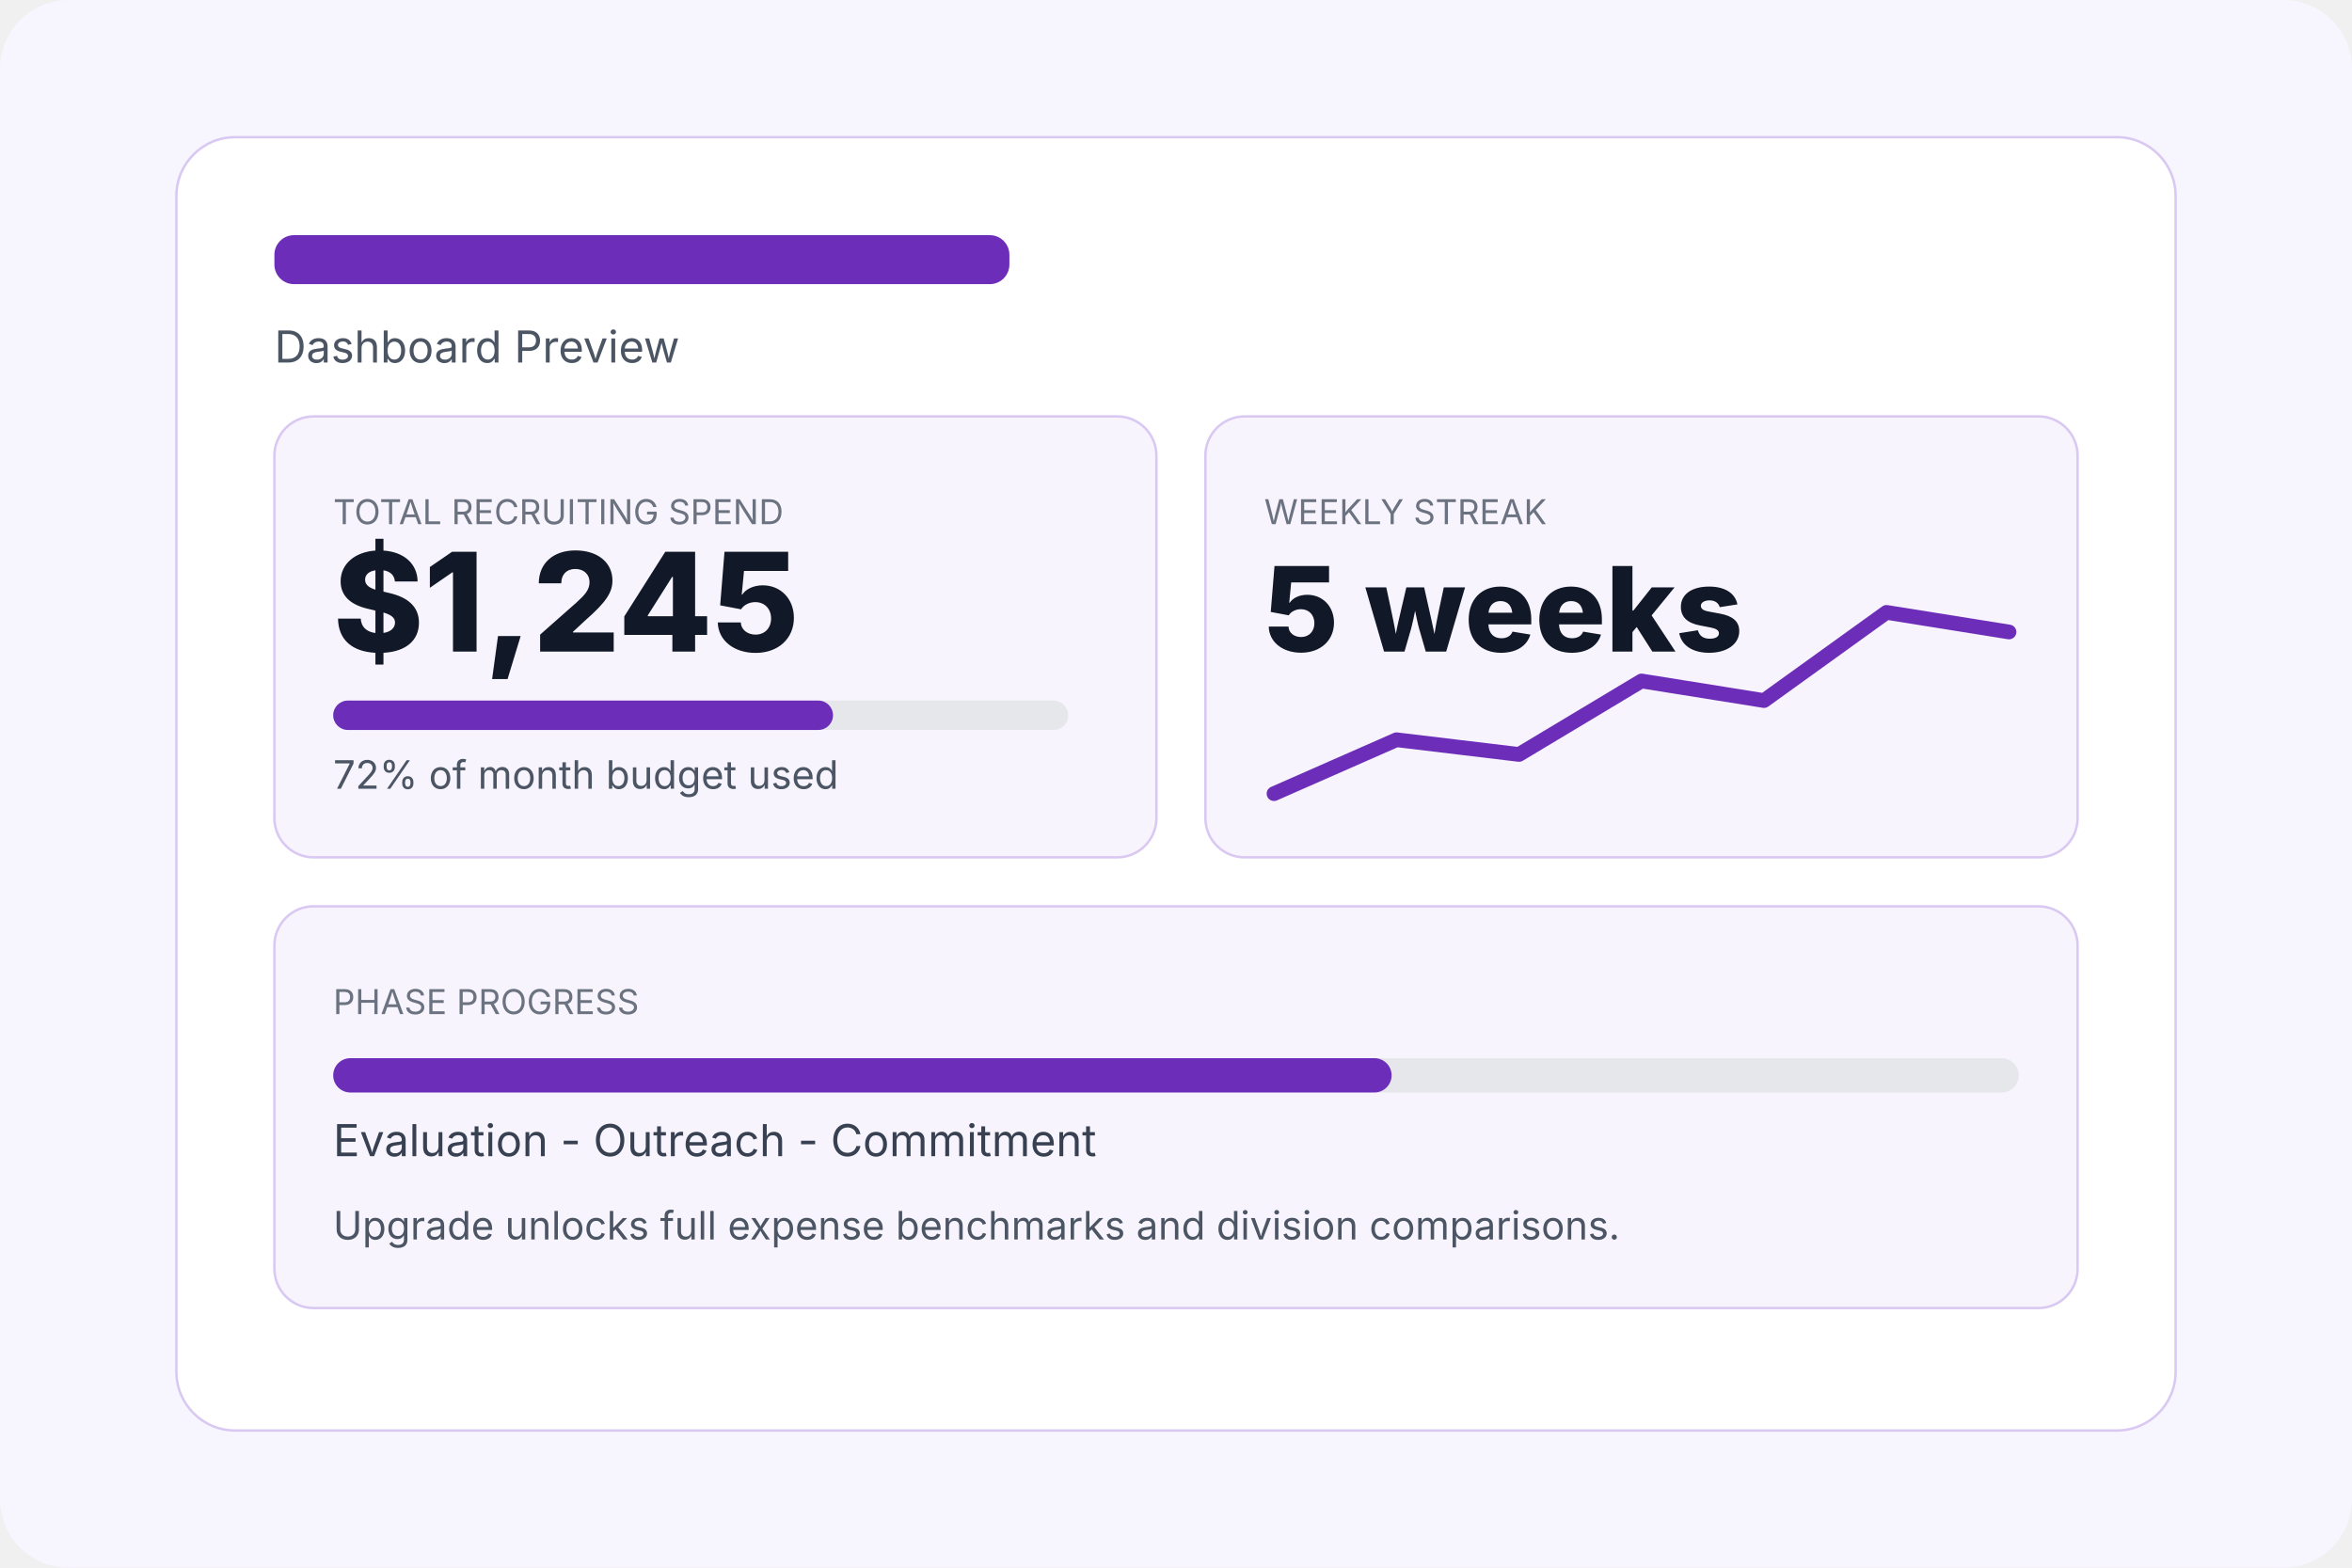
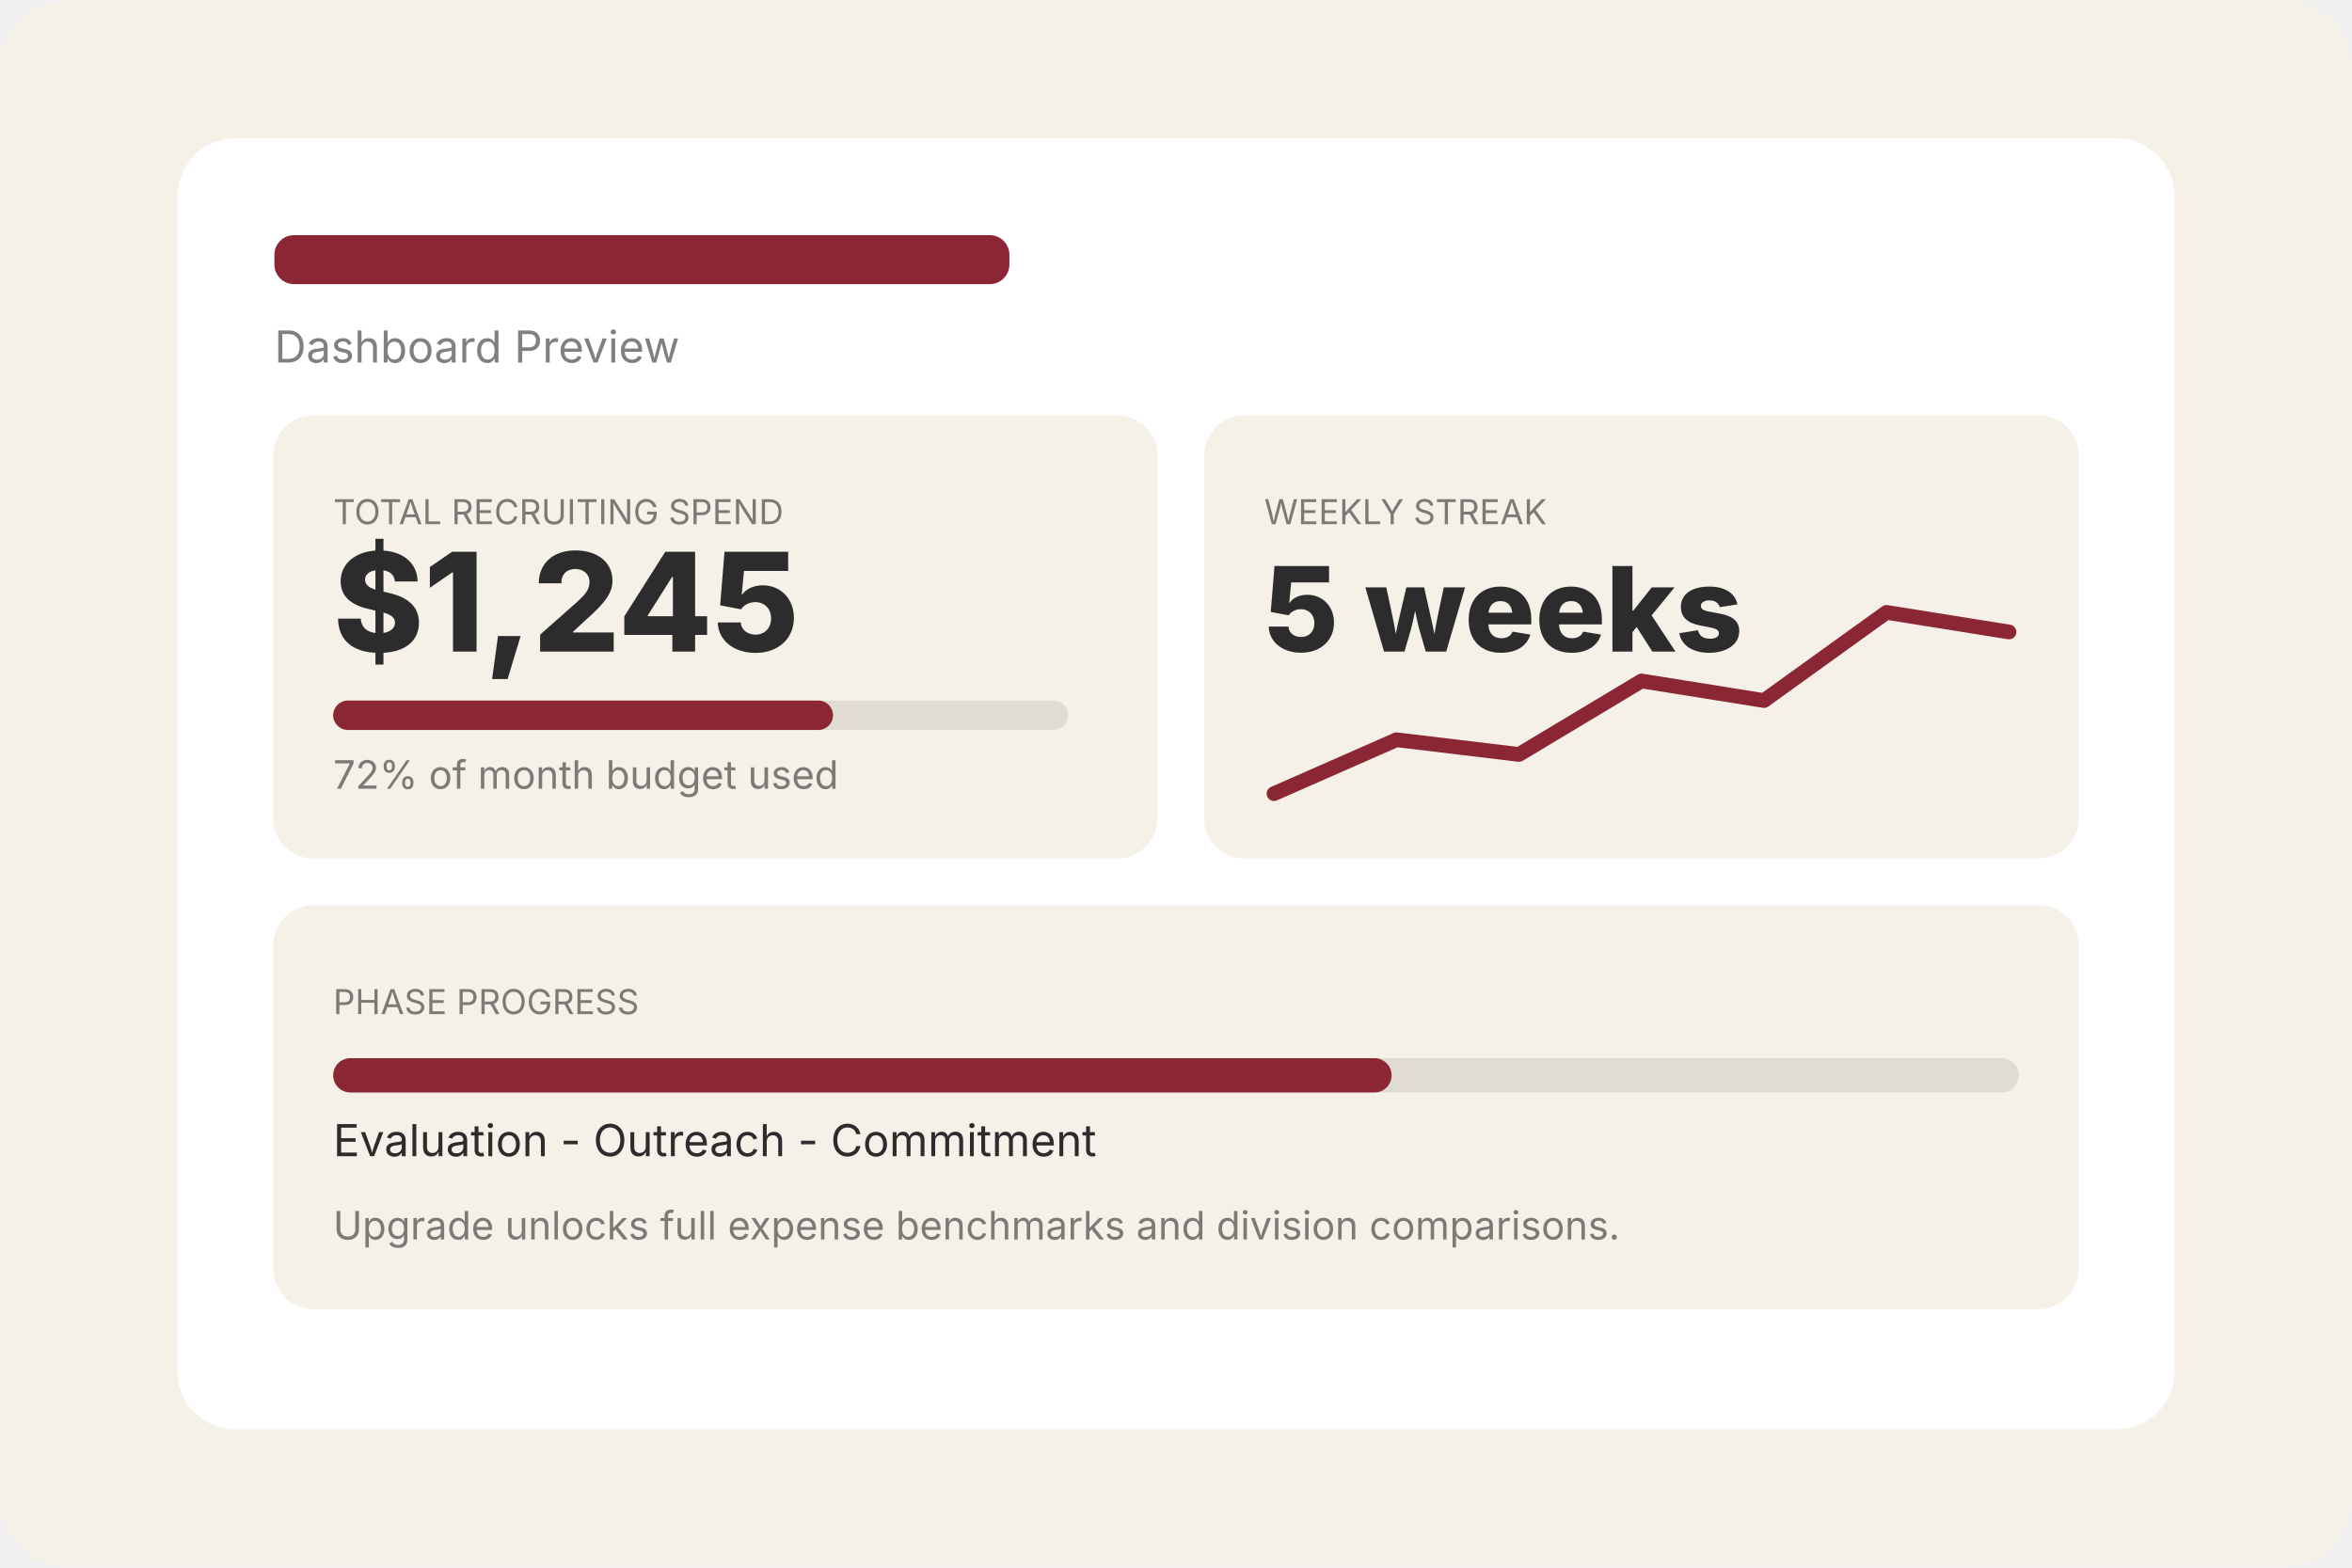
<svg xmlns="http://www.w3.org/2000/svg" width="960" height="640" viewBox="0 0 960 640" fill="none">
-   <rect width="960" height="640" rx="28" fill="#F7F5FE" />
-   <rect x="72" y="56" width="816" height="528" rx="24" fill="white" stroke="#D9C9F2" />
-   <rect x="112" y="96" width="300" height="20" rx="8" fill="#6C2EB9" />
-   <text x="112" y="148" fill="#4B5563" font-size="18" font-family="Inter, Arial, sans-serif">Dashboard Preview</text>
-   <rect x="112" y="170" width="360" height="180" rx="16" fill="#F8F4FE" stroke="#D9C9F2" />
-   <text x="136" y="214" fill="#6B7280" font-size="14" font-family="Inter, Arial, sans-serif">TOTAL RECRUITING SPEND</text>
-   <text x="136" y="266" fill="#111827" font-size="56" font-weight="800" font-family="Inter, Arial, sans-serif">$1,245</text>
-   <rect x="136" y="286" width="300" height="12" rx="6" fill="#E5E7EB" />
-   <rect x="136" y="286" width="204" height="12" rx="6" fill="#6C2EB9" />
-   <text x="136" y="322" fill="#4B5563" font-size="16" font-family="Inter, Arial, sans-serif">72% of month budget used</text>
-   <rect x="492" y="170" width="356" height="180" rx="16" fill="#F8F4FE" stroke="#D9C9F2" />
-   <text x="516" y="214" fill="#6B7280" font-size="14" font-family="Inter, Arial, sans-serif">WEEKLY STREAK</text>
-   <text x="516" y="266" fill="#111827" font-size="48" font-weight="800" font-family="Inter, Arial, sans-serif">5 weeks</text>
-   <polyline points="520,324 570,302 620,308 670,278 720,286 770,250 820,258" fill="none" stroke="#6C2EB9" stroke-width="6" stroke-linecap="round" stroke-linejoin="round" />
-   <rect x="112" y="370" width="736" height="164" rx="16" fill="#F8F4FE" stroke="#D9C9F2" />
-   <text x="136" y="414" fill="#6B7280" font-size="14" font-family="Inter, Arial, sans-serif">PHASE PROGRESS</text>
-   <rect x="136" y="432" width="688" height="14" rx="7" fill="#E5E7EB" />
-   <rect x="136" y="432" width="432" height="14" rx="7" fill="#6C2EB9" />
-   <text x="136" y="472" fill="#374151" font-size="18" font-family="Inter, Arial, sans-serif">Evaluation - Outreach - Commitment</text>
-   <text x="136" y="506" fill="#4B5563" font-size="16" font-family="Inter, Arial, sans-serif">Upgrade unlocks full expense benchmarks and division comparisons.</text>
+   <rect width="960" height="640" rx="28" fill="#F5F1E8" />
+   <rect x="72" y="56" width="816" height="528" rx="24" fill="white" stroke="#F5F1E8" />
+   <rect x="112" y="96" width="300" height="20" rx="8" fill="#8B2635" />
+   <text x="112" y="148" fill="rgba(44,44,44,0.6)" font-size="18" font-family="Inter, Arial, sans-serif">Dashboard Preview</text>
+   <rect x="112" y="170" width="360" height="180" rx="16" fill="#F5F1E8" stroke="#F5F1E8" />
+   <text x="136" y="214" fill="rgba(44,44,44,0.6)" font-size="14" font-family="Inter, Arial, sans-serif">TOTAL RECRUITING SPEND</text>
+   <text x="136" y="266" fill="#2C2C2C" font-size="56" font-weight="800" font-family="Inter, Arial, sans-serif">$1,245</text>
+   <rect x="136" y="286" width="300" height="12" rx="6" fill="#2C2C2C1A" />
+   <rect x="136" y="286" width="204" height="12" rx="6" fill="#8B2635" />
+   <text x="136" y="322" fill="rgba(44,44,44,0.6)" font-size="16" font-family="Inter, Arial, sans-serif">72% of month budget used</text>
+   <rect x="492" y="170" width="356" height="180" rx="16" fill="#F5F1E8" stroke="#F5F1E8" />
+   <text x="516" y="214" fill="rgba(44,44,44,0.6)" font-size="14" font-family="Inter, Arial, sans-serif">WEEKLY STREAK</text>
+   <text x="516" y="266" fill="#2C2C2C" font-size="48" font-weight="800" font-family="Inter, Arial, sans-serif">5 weeks</text>
+   <polyline points="520,324 570,302 620,308 670,278 720,286 770,250 820,258" fill="none" stroke="#8B2635" stroke-width="6" stroke-linecap="round" stroke-linejoin="round" />
+   <rect x="112" y="370" width="736" height="164" rx="16" fill="#F5F1E8" stroke="#F5F1E8" />
+   <text x="136" y="414" fill="rgba(44,44,44,0.6)" font-size="14" font-family="Inter, Arial, sans-serif">PHASE PROGRESS</text>
+   <rect x="136" y="432" width="688" height="14" rx="7" fill="#2C2C2C1A" />
+   <rect x="136" y="432" width="432" height="14" rx="7" fill="#8B2635" />
+   <text x="136" y="472" fill="#2C2C2C" font-size="18" font-family="Inter, Arial, sans-serif">Evaluation - Outreach - Commitment</text>
+   <text x="136" y="506" fill="rgba(44,44,44,0.6)" font-size="16" font-family="Inter, Arial, sans-serif">Upgrade unlocks full expense benchmarks and division comparisons.</text>
</svg>
